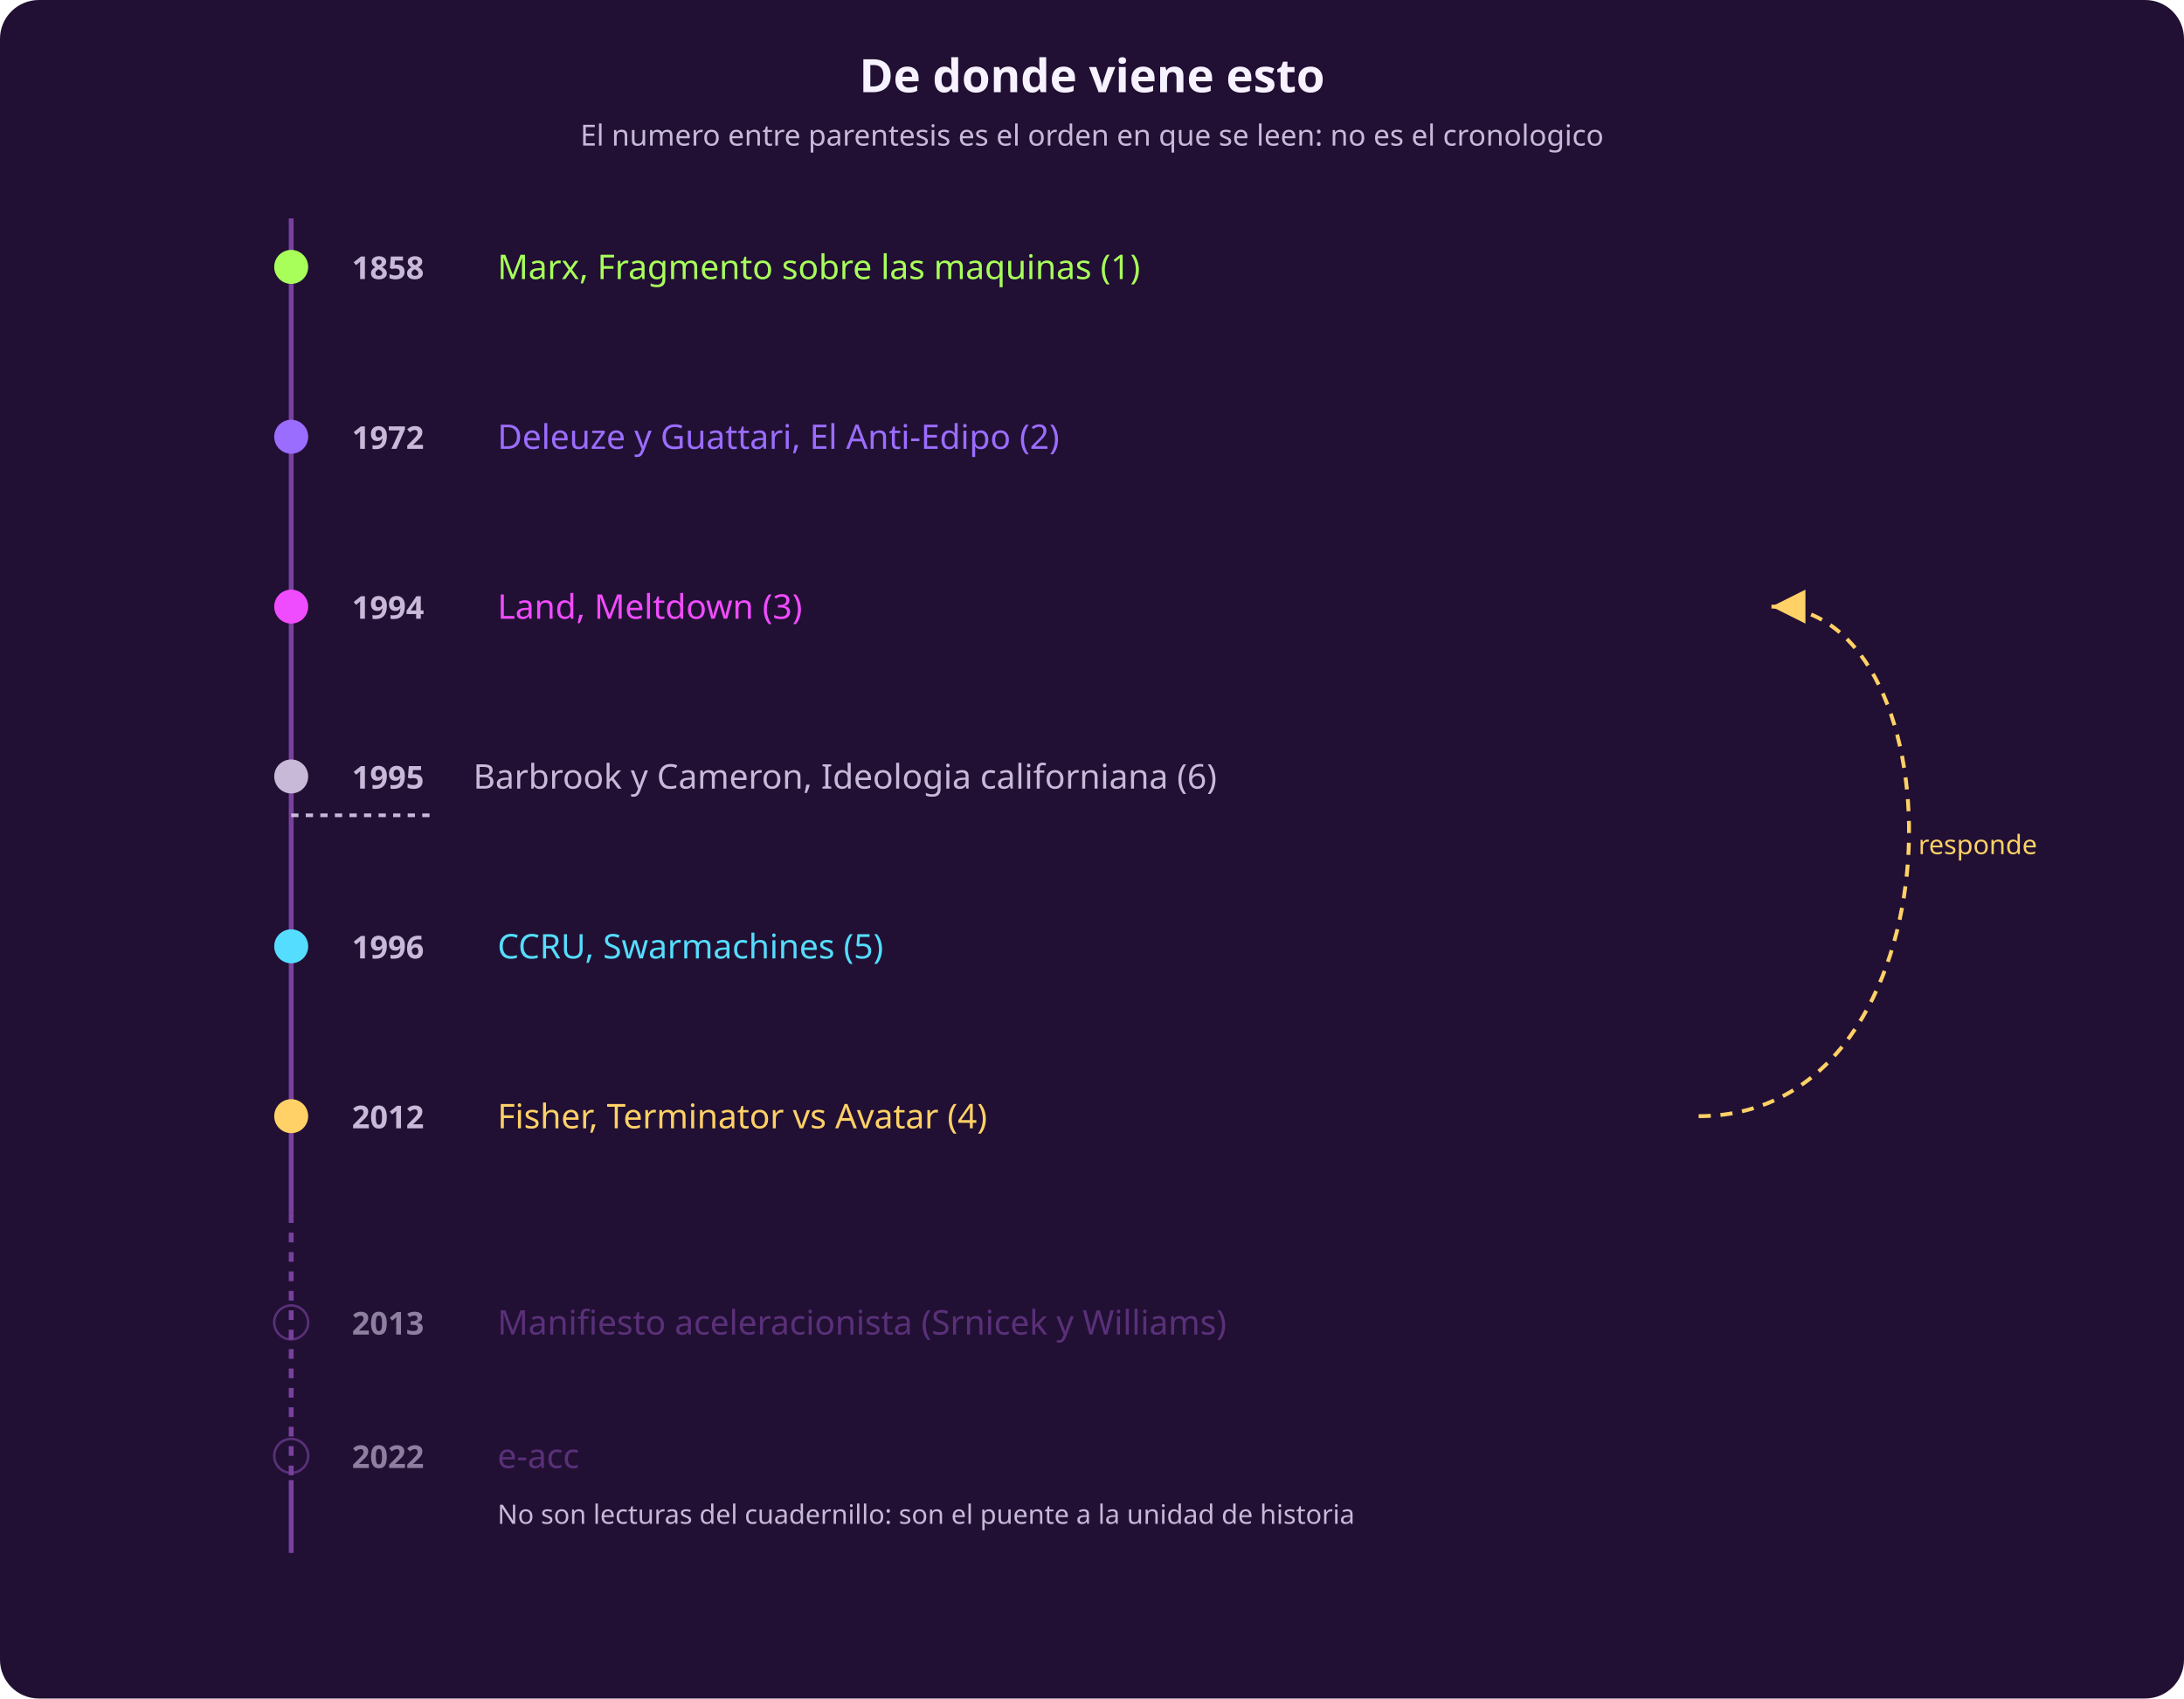
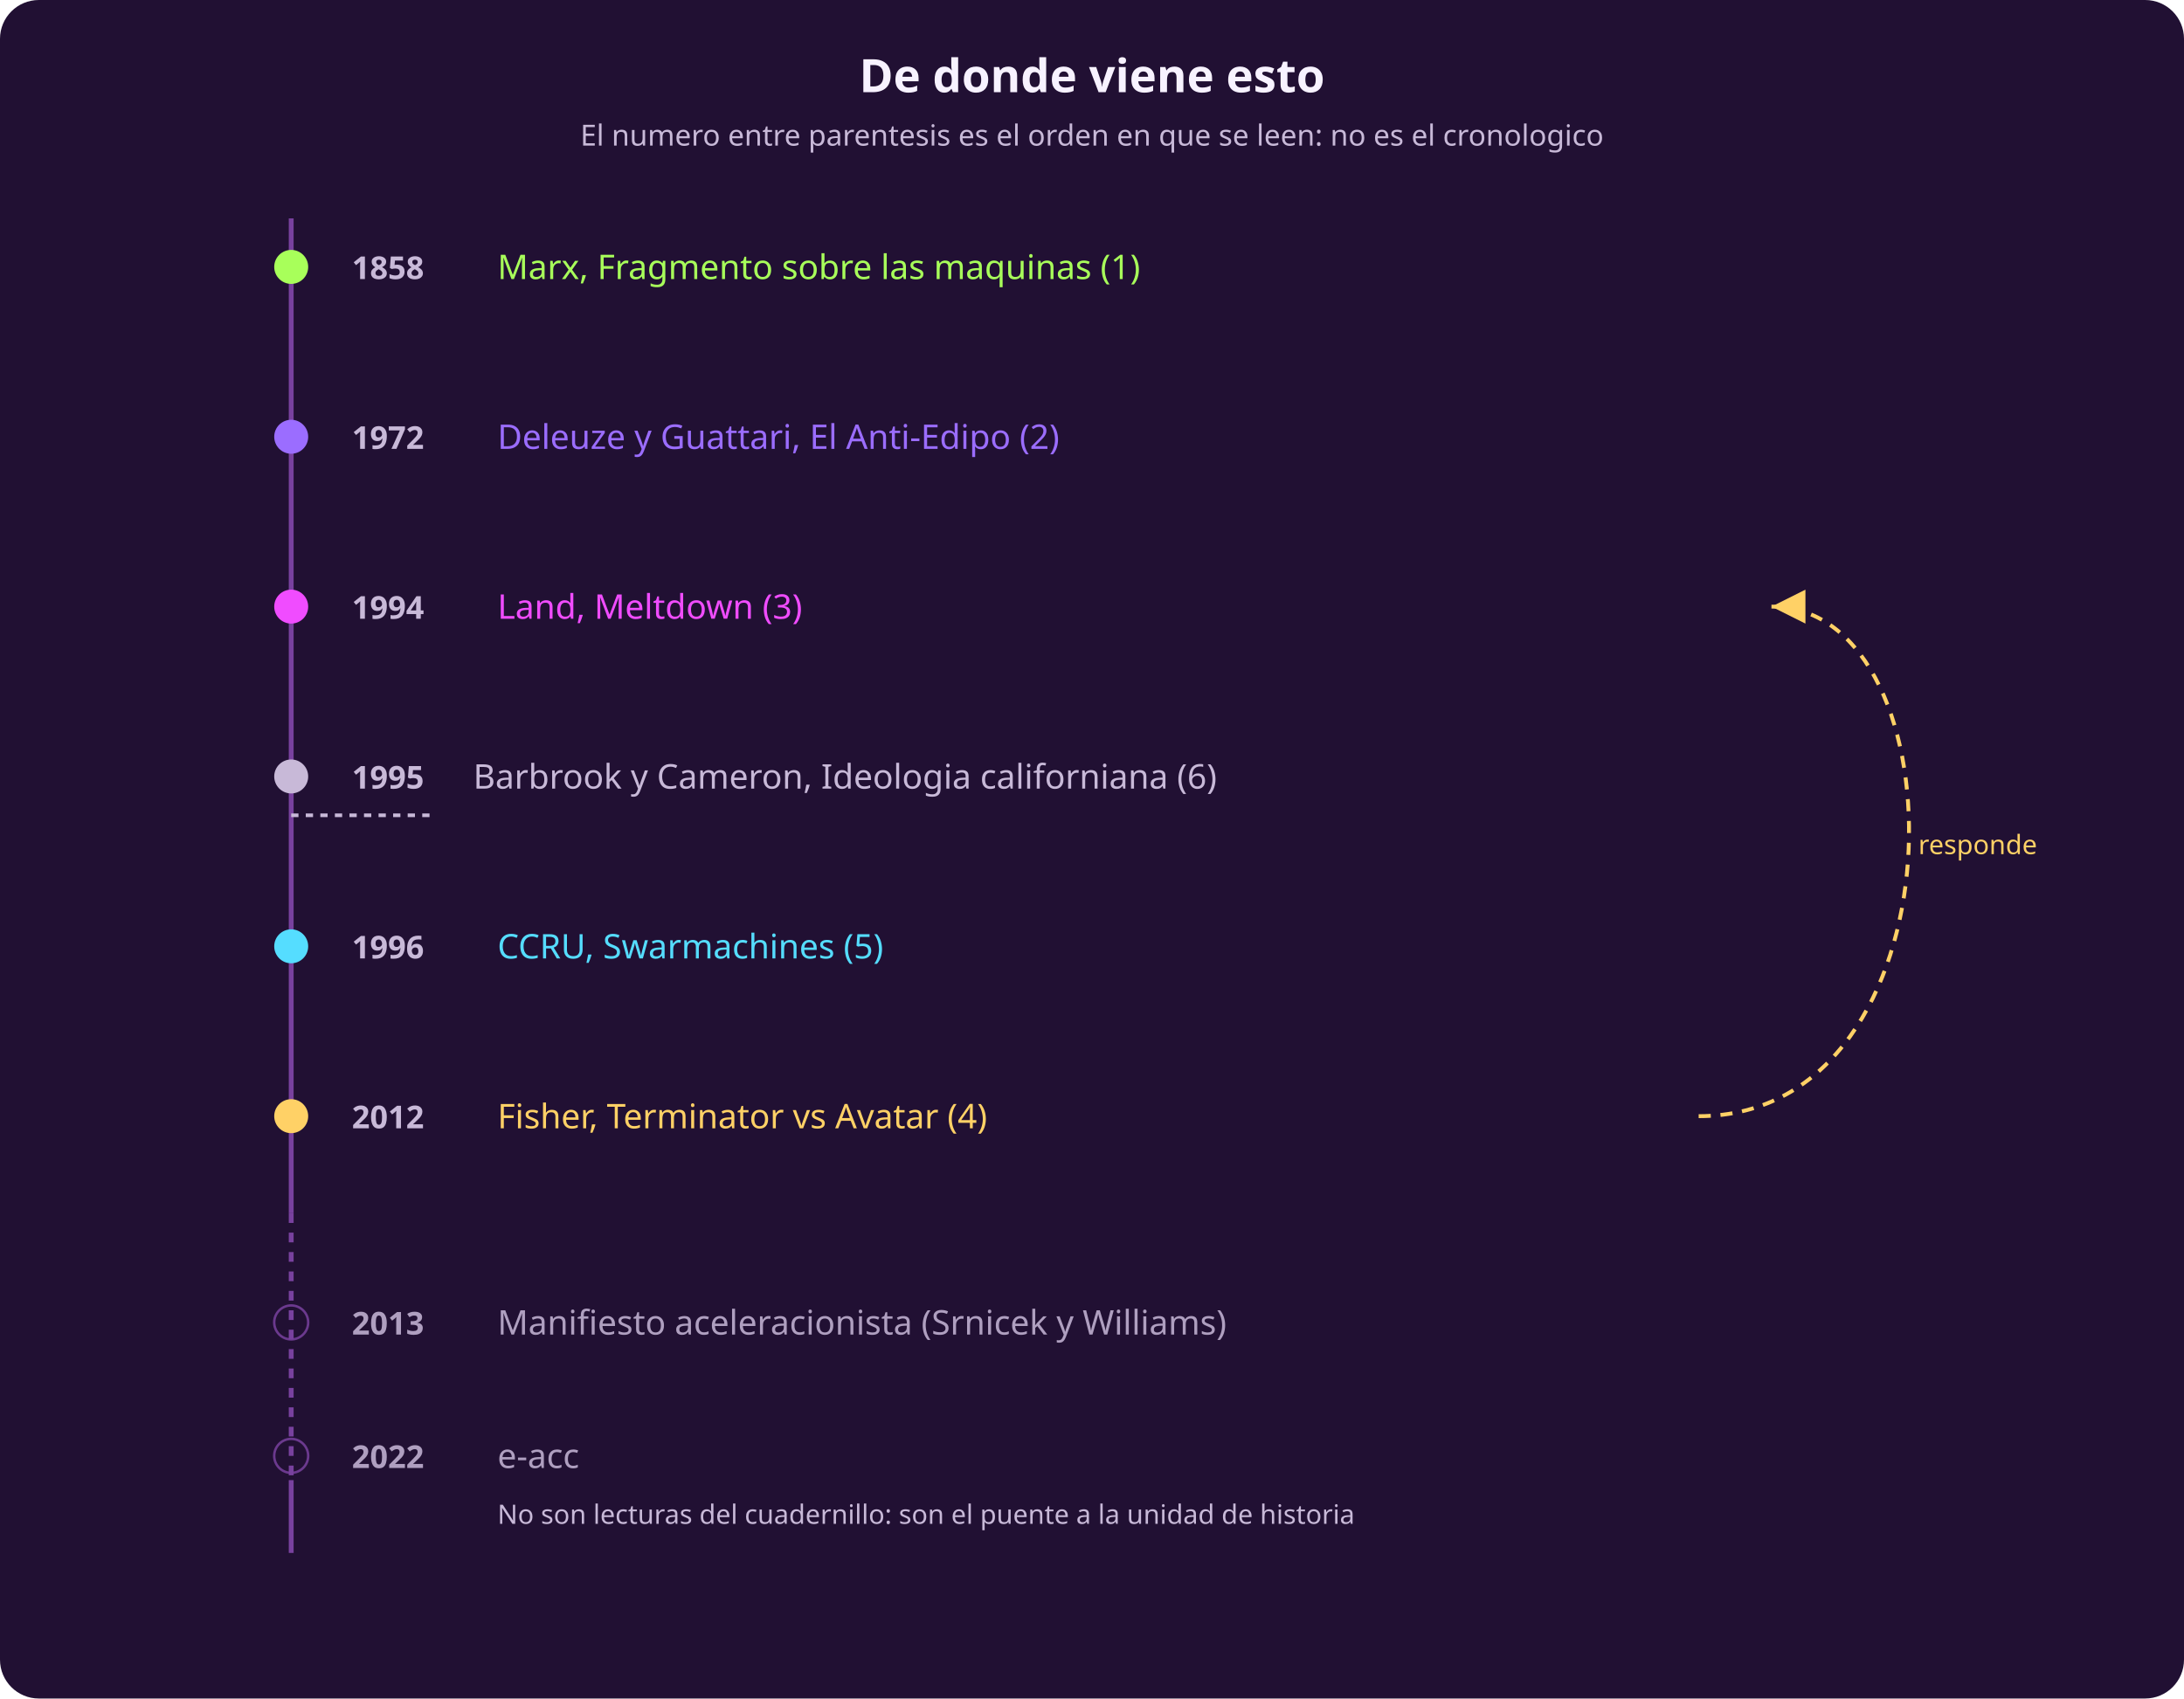
<svg xmlns="http://www.w3.org/2000/svg" width="900" height="700" viewBox="0 0 900 700" role="img" aria-label="Genealogia del aceleracionismo de 1858 a 2022, con el numero de lectura de cada texto en el cuadernillo y una flecha que marca la respuesta de Fisher a Land. El orden de lectura no es el cronologico.">
  <rect x="0" y="0" width="900" height="700" rx="16" fill="#211033" />
  <text x="450" y="38" fill="#f7f2ff" font-family="system-ui, sans-serif" font-size="19" font-weight="600" text-anchor="middle">De donde viene esto</text>
  <text x="450" y="60" fill="#c8b9d8" font-family="system-ui, sans-serif" font-size="12" text-anchor="middle">El numero entre parentesis es el orden en que se leen: no es el cronologico</text>
  <line x1="120" y1="90" x2="120" y2="500" stroke="#78419e" stroke-width="2" />
  <line x1="120" y1="610" x2="120" y2="640" stroke="#78419e" stroke-width="2" />
  <circle cx="120" cy="110" r="7" fill="#a8ff5a" />
  <text x="145" y="115" fill="#c8b9d8" font-family="system-ui, sans-serif" font-size="13" font-weight="600">1858</text>
  <text x="205" y="115" fill="#a8ff5a" font-family="system-ui, sans-serif" font-size="14">Marx, Fragmento sobre las maquinas   (1)</text>
  <circle cx="120" cy="180" r="7" fill="#9b6dff" />
  <text x="145" y="185" fill="#c8b9d8" font-family="system-ui, sans-serif" font-size="13" font-weight="600">1972</text>
  <text x="205" y="185" fill="#9b6dff" font-family="system-ui, sans-serif" font-size="14">Deleuze y Guattari, El Anti-Edipo   (2)</text>
  <circle cx="120" cy="250" r="7" fill="#f04cff" />
  <text x="145" y="255" fill="#c8b9d8" font-family="system-ui, sans-serif" font-size="13" font-weight="600">1994</text>
  <text x="205" y="255" fill="#f04cff" font-family="system-ui, sans-serif" font-size="14">Land, Meltdown   (3)</text>
  <line x1="120" y1="336" x2="180" y2="336" stroke="#c8b9d8" stroke-dasharray="3 3" stroke-width="1.5" />
  <circle cx="120" cy="320" r="7" fill="#c8b9d8" />
  <text x="145" y="325" fill="#c8b9d8" font-family="system-ui, sans-serif" font-size="13" font-weight="600">1995</text>
  <text x="195" y="325" fill="#c8b9d8" font-family="system-ui, sans-serif" font-size="14">Barbrook y Cameron, Ideologia californiana   (6)</text>
  <circle cx="120" cy="390" r="7" fill="#55ddff" />
  <text x="145" y="395" fill="#c8b9d8" font-family="system-ui, sans-serif" font-size="13" font-weight="600">1996</text>
  <text x="205" y="395" fill="#55ddff" font-family="system-ui, sans-serif" font-size="14">CCRU, Swarmachines   (5)</text>
  <circle cx="120" cy="460" r="7" fill="#ffd166" />
  <text x="145" y="465" fill="#c8b9d8" font-family="system-ui, sans-serif" font-size="13" font-weight="600">2012</text>
  <text x="205" y="465" fill="#ffd166" font-family="system-ui, sans-serif" font-size="14">Fisher, Terminator vs Avatar   (4)</text>
  <line x1="120" y1="500" x2="120" y2="610" stroke="#78419e" stroke-width="2" stroke-dasharray="4 4" />
-   <g opacity="0.65">
+   <g opacity="0.85">
    <circle cx="120" cy="545" r="7" fill="none" stroke="#78419e" />
    <text x="145" y="550" fill="#c8b9d8" font-family="system-ui, sans-serif" font-size="13" font-weight="600">2013</text>
-     <text x="205" y="550" fill="#78419e" font-family="system-ui, sans-serif" font-size="14">Manifiesto aceleracionista (Srnicek y Williams)</text>
+     <text x="205" y="550" fill="#c8b9d8" font-family="system-ui, sans-serif" font-size="14">Manifiesto aceleracionista (Srnicek y Williams)</text>
  </g>
-   <g opacity="0.65">
+   <g opacity="0.85">
    <circle cx="120" cy="600" r="7" fill="none" stroke="#78419e" />
    <text x="145" y="605" fill="#c8b9d8" font-family="system-ui, sans-serif" font-size="13" font-weight="600">2022</text>
-     <text x="205" y="605" fill="#78419e" font-family="system-ui, sans-serif" font-size="14">e-acc</text>
+     <text x="205" y="605" fill="#c8b9d8" font-family="system-ui, sans-serif" font-size="14">e-acc</text>
  </g>
  <text x="205" y="628" fill="#c8b9d8" font-family="system-ui, sans-serif" font-size="11">No son lecturas del cuadernillo: son el puente a la unidad de historia</text>
  <path d="M 700 460 C 810 460 810 250 730 250" fill="none" stroke="#ffd166" stroke-width="1.6" stroke-dasharray="5 4" />
  <polygon points="730,250 744,243 744,257" fill="#ffd166" />
  <text x="815" y="352" fill="#ffd166" font-family="system-ui, sans-serif" font-size="11" text-anchor="middle">responde</text>
</svg>
